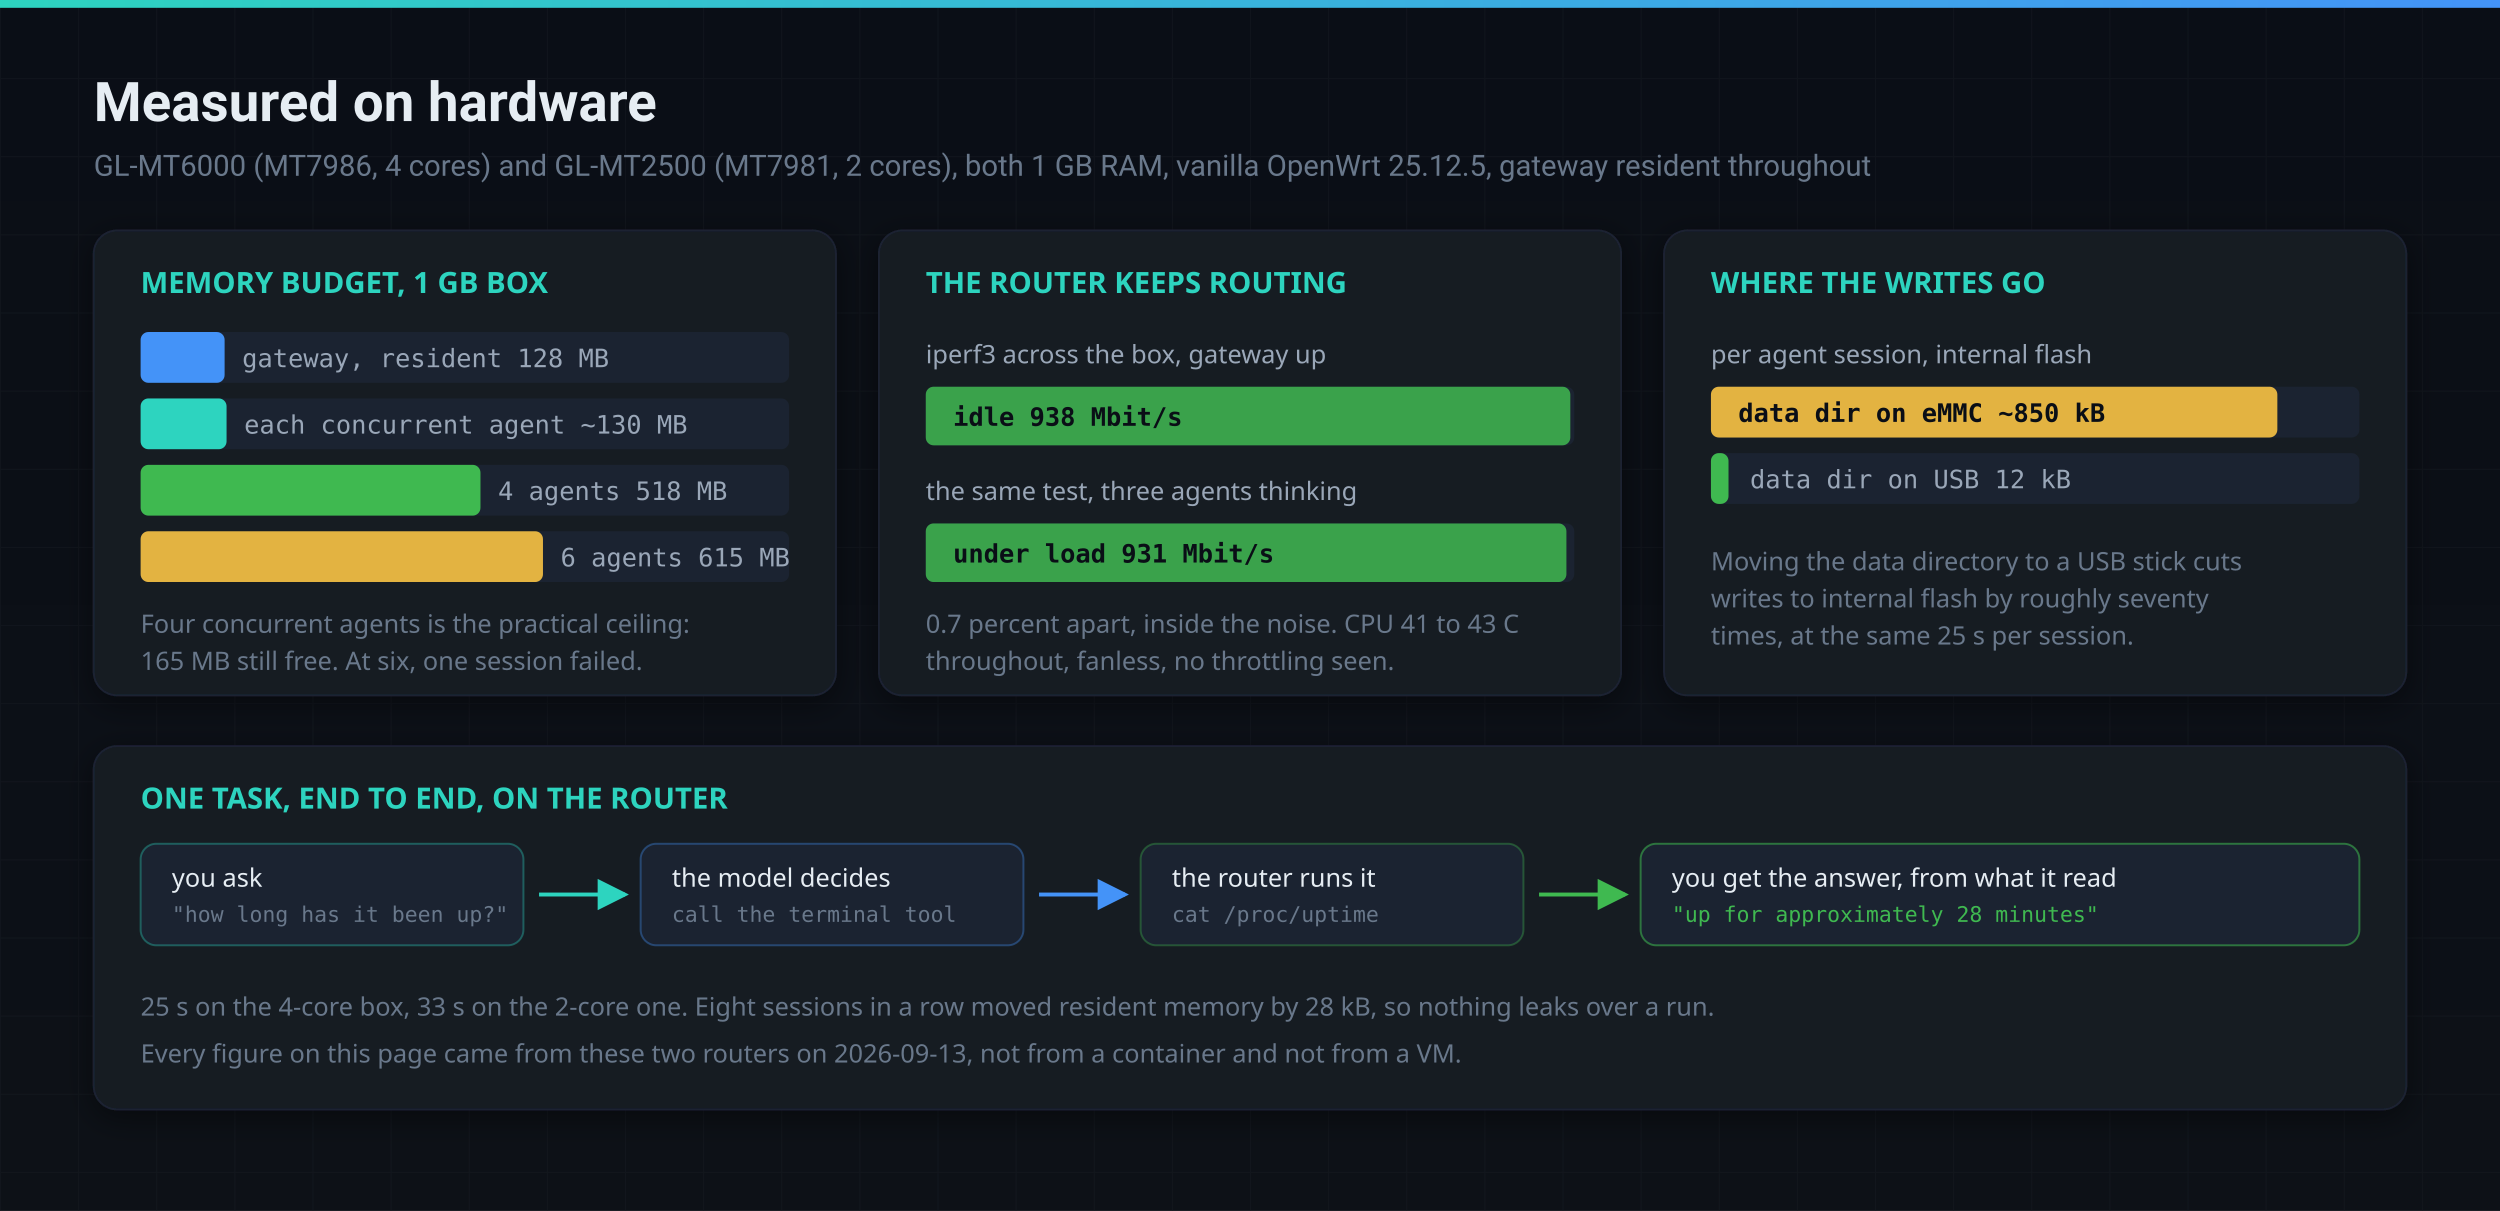
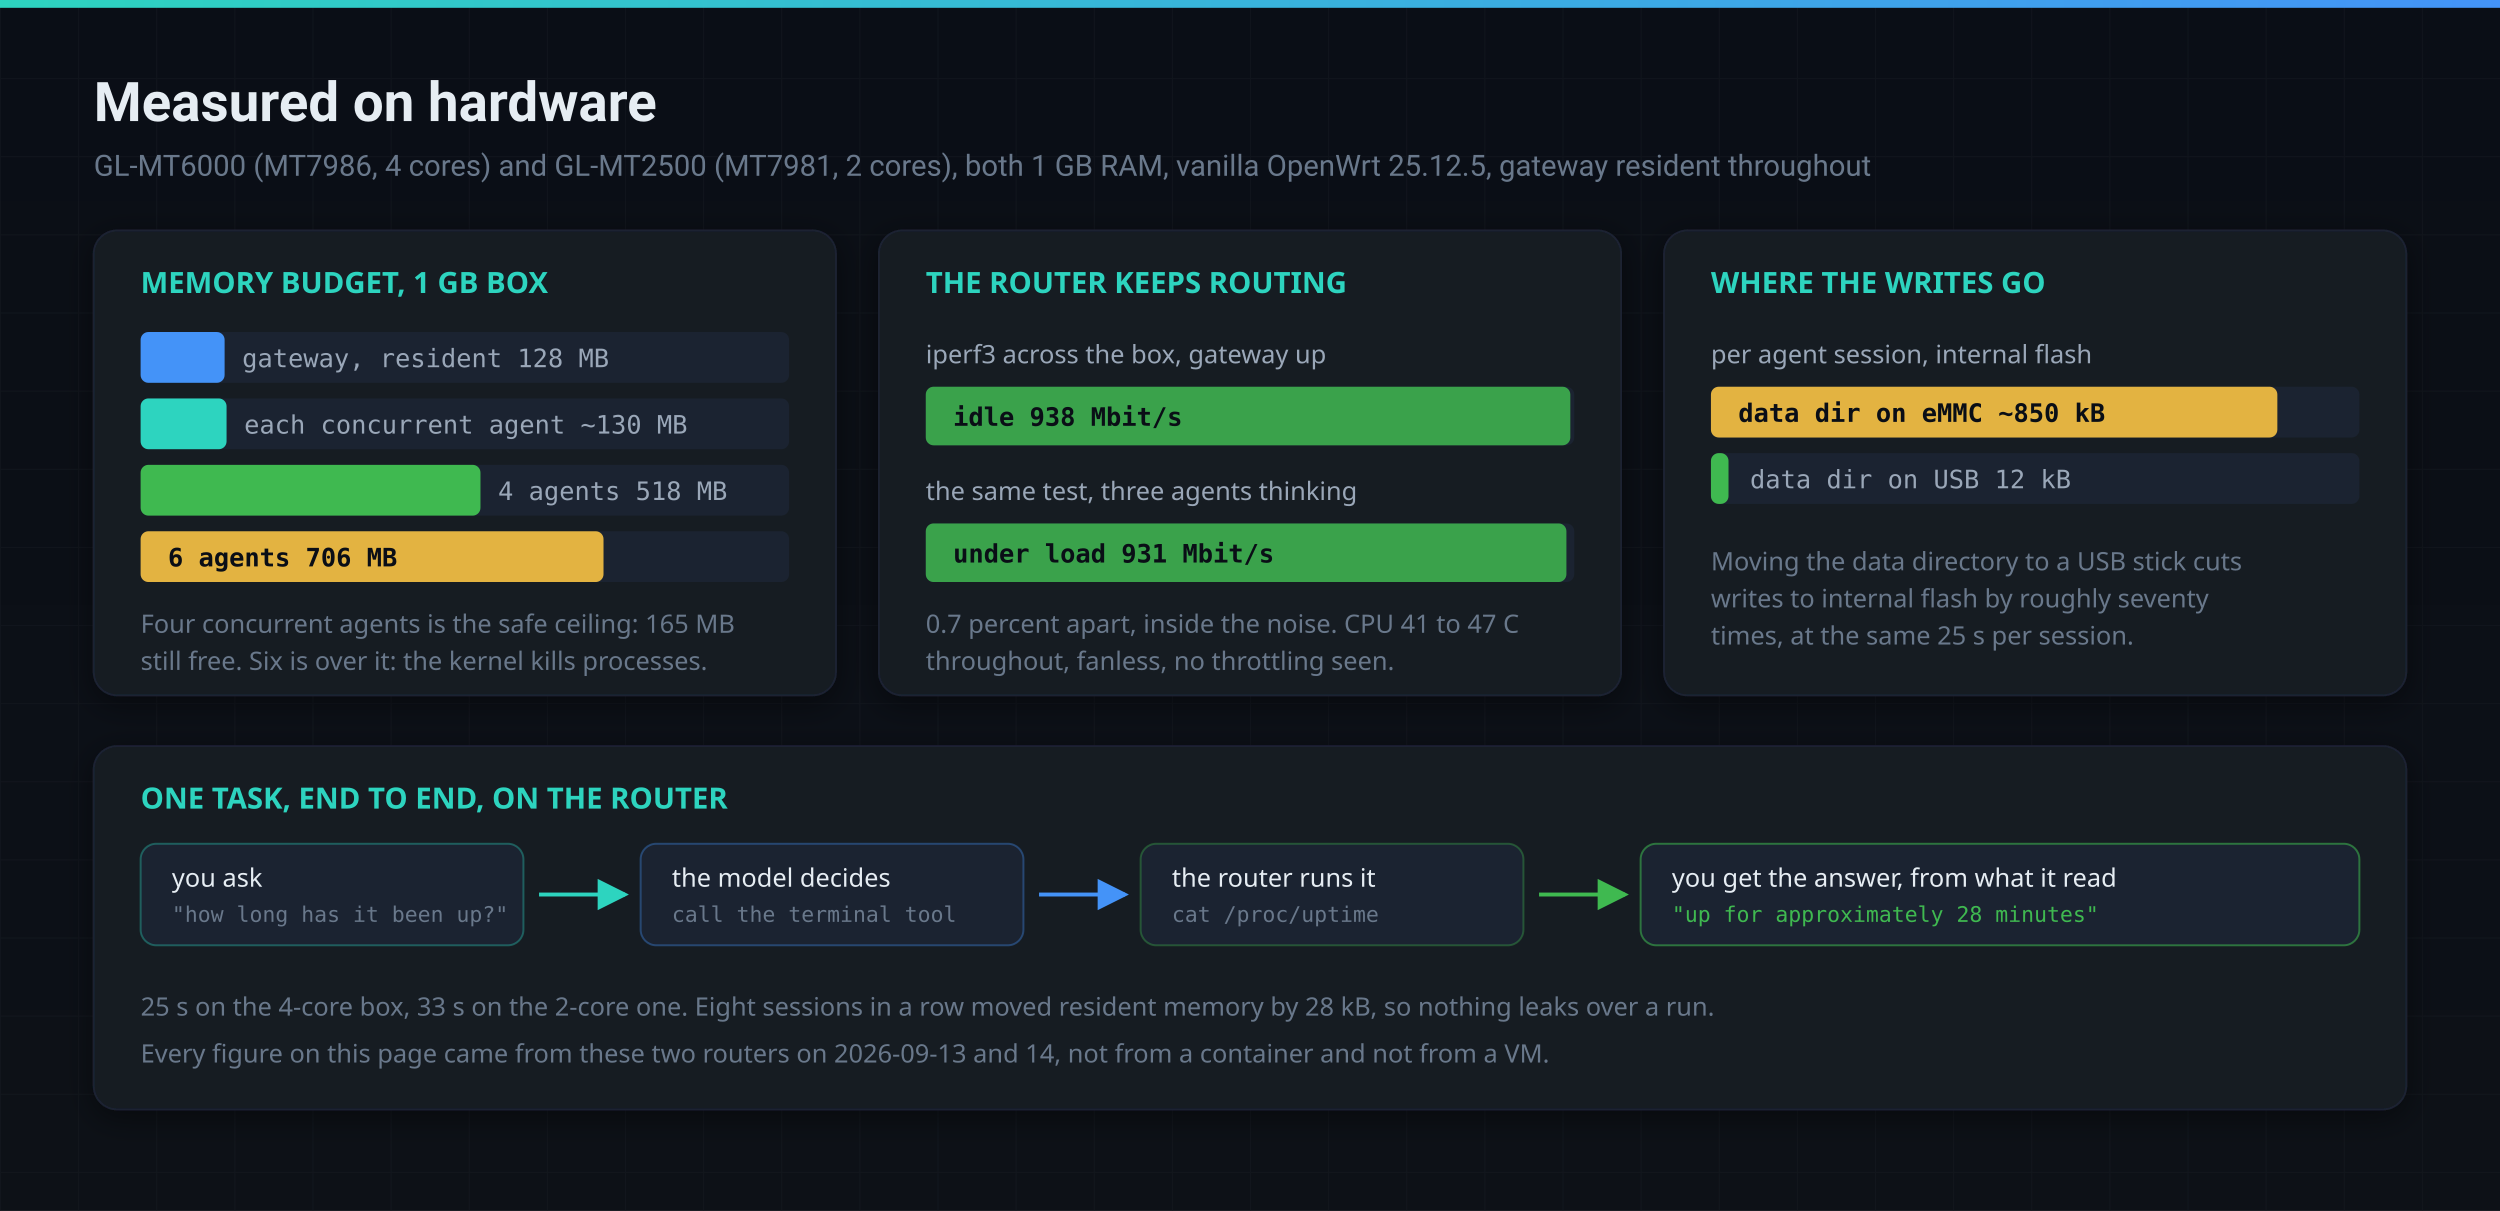
<svg xmlns="http://www.w3.org/2000/svg" width="1280" height="620" viewBox="0 0 1280 620" role="img" aria-label="Measured on two GL.iNet routers: memory per agent, throughput under load, temperature, and where the writes go">
  <defs>
    <linearGradient id="bg" x1="0" y1="0" x2="0" y2="1">
      <stop offset="0" stop-color="#0a0e16" />
      <stop offset="1" stop-color="#0d1117" />
    </linearGradient>
    <linearGradient id="accent" x1="0" y1="0" x2="1" y2="0">
      <stop offset="0" stop-color="#2dd4bf" />
      <stop offset="1" stop-color="#4493f8" />
    </linearGradient>
    <pattern id="grid" width="40" height="40" patternUnits="userSpaceOnUse">
      <path d="M 40 0 L 0 0 0 40" fill="none" stroke="#161b22" stroke-width="1" />
    </pattern>
    <filter id="soft" x="-20%" y="-20%" width="140%" height="140%">
      <feDropShadow dx="0" dy="4" stdDeviation="8" flood-color="#000000" flood-opacity="0.45" />
    </filter>
  </defs>
  <rect x="0" y="0" width="1280" height="620" fill="url(#bg)" />
  <rect x="0" y="0" width="1280" height="620" fill="url(#grid)" opacity="0.5" />
  <rect x="0" y="0" width="1280" height="4" fill="url(#accent)" />
  <text x="48" y="62" font-family="ui-sans-serif,system-ui,Segoe UI,Roboto,sans-serif" font-size="28" font-weight="600" fill="#e6edf3">Measured on hardware</text>
  <text x="48" y="90" font-family="ui-sans-serif,system-ui,Segoe UI,Roboto,sans-serif" font-size="15" fill="#69788b">GL-MT6000 (MT7986, 4 cores) and GL-MT2500 (MT7981, 2 cores), both 1 GB RAM, vanilla OpenWrt 25.12.5, gateway resident throughout</text>
  <rect x="48" y="118" width="380" height="238" rx="12" fill="#141a23" stroke="#1b2331" filter="url(#soft)" />
  <text x="72" y="150" font-family="ui-sans-serif,system-ui,sans-serif" font-size="15" font-weight="600" fill="#2dd4bf">MEMORY BUDGET, 1 GB BOX</text>
  <rect x="72" y="170" width="332" height="26" rx="4" fill="#1b2331" />
  <rect x="72" y="170" width="43" height="26" rx="4" fill="#4493f8" />
  <text x="124" y="188" font-family="ui-monospace,SFMono-Regular,Menlo,monospace" font-size="13" fill="#9aa7b8">gateway, resident  128 MB</text>
  <rect x="72" y="204" width="332" height="26" rx="4" fill="#1b2331" />
  <rect x="72" y="204" width="44" height="26" rx="4" fill="#2dd4bf" />
  <text x="125" y="222" font-family="ui-monospace,SFMono-Regular,Menlo,monospace" font-size="13" fill="#9aa7b8">each concurrent agent  ~130 MB</text>
  <rect x="72" y="238" width="332" height="26" rx="4" fill="#1b2331" />
  <rect x="72" y="238" width="174" height="26" rx="4" fill="#3fb950" />
  <text x="255" y="256" font-family="ui-monospace,SFMono-Regular,Menlo,monospace" font-size="13" fill="#9aa7b8">4 agents  518 MB</text>
  <rect x="72" y="272" width="332" height="26" rx="4" fill="#1b2331" />
-   <rect x="72" y="272" width="206" height="26" rx="4" fill="#e3b341" />
-   <text x="287" y="290" font-family="ui-monospace,SFMono-Regular,Menlo,monospace" font-size="13" fill="#9aa7b8">6 agents  615 MB</text>
-   <text x="72" y="324" font-family="ui-sans-serif,system-ui,sans-serif" font-size="13" fill="#69788b">Four concurrent agents is the practical ceiling:</text>
-   <text x="72" y="343" font-family="ui-sans-serif,system-ui,sans-serif" font-size="13" fill="#69788b">165 MB still free. At six, one session failed.</text>
+   <rect x="72" y="272" width="237" height="26" rx="4" fill="#e3b341" />
+   <text x="86" y="290" font-family="ui-monospace,SFMono-Regular,Menlo,monospace" font-size="13" fill="#0a0e16" font-weight="600">6 agents  706 MB</text>
+   <text x="72" y="324" font-family="ui-sans-serif,system-ui,sans-serif" font-size="13" fill="#69788b">Four concurrent agents is the safe ceiling: 165 MB</text>
+   <text x="72" y="343" font-family="ui-sans-serif,system-ui,sans-serif" font-size="13" fill="#69788b">still free. Six is over it: the kernel kills processes.</text>
  <rect x="450" y="118" width="380" height="238" rx="12" fill="#141a23" stroke="#1b2331" filter="url(#soft)" />
  <text x="474" y="150" font-family="ui-sans-serif,system-ui,sans-serif" font-size="15" font-weight="600" fill="#2dd4bf">THE ROUTER KEEPS ROUTING</text>
  <text x="474" y="186" font-family="ui-sans-serif,system-ui,sans-serif" font-size="13" fill="#9aa7b8">iperf3 across the box, gateway up</text>
  <rect x="474" y="198" width="332" height="30" rx="4" fill="#1b2331" />
  <rect x="474" y="198" width="330" height="30" rx="4" fill="#3fb950" opacity="0.85" />
  <text x="488" y="218" font-family="ui-monospace,SFMono-Regular,Menlo,monospace" font-size="13" fill="#0a0e16" font-weight="600">idle          938 Mbit/s</text>
  <text x="474" y="256" font-family="ui-sans-serif,system-ui,sans-serif" font-size="13" fill="#9aa7b8">the same test, three agents thinking</text>
  <rect x="474" y="268" width="332" height="30" rx="4" fill="#1b2331" />
  <rect x="474" y="268" width="328" height="30" rx="4" fill="#3fb950" opacity="0.85" />
  <text x="488" y="288" font-family="ui-monospace,SFMono-Regular,Menlo,monospace" font-size="13" fill="#0a0e16" font-weight="600">under load    931 Mbit/s</text>
-   <text x="474" y="324" font-family="ui-sans-serif,system-ui,sans-serif" font-size="13" fill="#69788b">0.7 percent apart, inside the noise. CPU 41 to 43 C</text>
+   <text x="474" y="324" font-family="ui-sans-serif,system-ui,sans-serif" font-size="13" fill="#69788b">0.7 percent apart, inside the noise. CPU 41 to 47 C</text>
  <text x="474" y="343" font-family="ui-sans-serif,system-ui,sans-serif" font-size="13" fill="#69788b">throughout, fanless, no throttling seen.</text>
  <rect x="852" y="118" width="380" height="238" rx="12" fill="#141a23" stroke="#1b2331" filter="url(#soft)" />
  <text x="876" y="150" font-family="ui-sans-serif,system-ui,sans-serif" font-size="15" font-weight="600" fill="#2dd4bf">WHERE THE WRITES GO</text>
  <text x="876" y="186" font-family="ui-sans-serif,system-ui,sans-serif" font-size="13" fill="#9aa7b8">per agent session, internal flash</text>
  <rect x="876" y="198" width="332" height="26" rx="4" fill="#1b2331" />
  <rect x="876" y="198" width="290" height="26" rx="4" fill="#e3b341" />
  <text x="890" y="216" font-family="ui-monospace,SFMono-Regular,Menlo,monospace" font-size="13" fill="#0a0e16" font-weight="600">data dir on eMMC    ~850 kB</text>
  <rect x="876" y="232" width="332" height="26" rx="4" fill="#1b2331" />
  <rect x="876" y="232" width="9" height="26" rx="4" fill="#3fb950" />
  <text x="896" y="250" font-family="ui-monospace,SFMono-Regular,Menlo,monospace" font-size="13" fill="#9aa7b8">data dir on USB       12 kB</text>
  <text x="876" y="292" font-family="ui-sans-serif,system-ui,sans-serif" font-size="13" fill="#69788b">Moving the data directory to a USB stick cuts</text>
  <text x="876" y="311" font-family="ui-sans-serif,system-ui,sans-serif" font-size="13" fill="#69788b">writes to internal flash by roughly seventy</text>
  <text x="876" y="330" font-family="ui-sans-serif,system-ui,sans-serif" font-size="13" fill="#69788b">times, at the same 25 s per session.</text>
  <rect x="48" y="382" width="1184" height="186" rx="12" fill="#141a23" stroke="#1b2331" filter="url(#soft)" />
  <text x="72" y="414" font-family="ui-sans-serif,system-ui,sans-serif" font-size="15" font-weight="600" fill="#2dd4bf">ONE TASK, END TO END, ON THE ROUTER</text>
  <rect x="72" y="432" width="196" height="52" rx="8" fill="#1b2331" stroke="#2dd4bf" stroke-opacity="0.35" />
  <text x="88" y="454" font-family="ui-sans-serif,system-ui,sans-serif" font-size="13" fill="#e6edf3">you ask</text>
  <text x="88" y="472" font-family="ui-monospace,SFMono-Regular,Menlo,monospace" font-size="11" fill="#69788b">"how long has it been up?"</text>
  <path d="M 276 458 L 320 458" stroke="#2dd4bf" stroke-width="2" fill="none" marker-end="url(#a1)" />
  <defs>
    <marker id="a1" markerWidth="8" markerHeight="8" refX="7" refY="4" orient="auto">
      <path d="M0,0 L8,4 L0,8 z" fill="#2dd4bf" />
    </marker>
  </defs>
  <rect x="328" y="432" width="196" height="52" rx="8" fill="#1b2331" stroke="#4493f8" stroke-opacity="0.35" />
  <text x="344" y="454" font-family="ui-sans-serif,system-ui,sans-serif" font-size="13" fill="#e6edf3">the model decides</text>
  <text x="344" y="472" font-family="ui-monospace,SFMono-Regular,Menlo,monospace" font-size="11" fill="#69788b">call the terminal tool</text>
  <path d="M 532 458 L 576 458" stroke="#4493f8" stroke-width="2" fill="none" marker-end="url(#a2)" />
  <defs>
    <marker id="a2" markerWidth="8" markerHeight="8" refX="7" refY="4" orient="auto">
      <path d="M0,0 L8,4 L0,8 z" fill="#4493f8" />
    </marker>
  </defs>
  <rect x="584" y="432" width="196" height="52" rx="8" fill="#1b2331" stroke="#3fb950" stroke-opacity="0.35" />
  <text x="600" y="454" font-family="ui-sans-serif,system-ui,sans-serif" font-size="13" fill="#e6edf3">the router runs it</text>
  <text x="600" y="472" font-family="ui-monospace,SFMono-Regular,Menlo,monospace" font-size="11" fill="#69788b">cat /proc/uptime</text>
  <path d="M 788 458 L 832 458" stroke="#3fb950" stroke-width="2" fill="none" marker-end="url(#a3)" />
  <defs>
    <marker id="a3" markerWidth="8" markerHeight="8" refX="7" refY="4" orient="auto">
      <path d="M0,0 L8,4 L0,8 z" fill="#3fb950" />
    </marker>
  </defs>
  <rect x="840" y="432" width="368" height="52" rx="8" fill="#1b2331" stroke="#3fb950" stroke-opacity="0.55" />
  <text x="856" y="454" font-family="ui-sans-serif,system-ui,sans-serif" font-size="13" fill="#e6edf3">you get the answer, from what it read</text>
  <text x="856" y="472" font-family="ui-monospace,SFMono-Regular,Menlo,monospace" font-size="11" fill="#3fb950">"up for approximately 28 minutes"</text>
  <text x="72" y="520" font-family="ui-sans-serif,system-ui,sans-serif" font-size="13" fill="#69788b">25 s on the 4-core box, 33 s on the 2-core one. Eight sessions in a row moved resident memory by 28 kB, so nothing leaks over a run.</text>
-   <text x="72" y="544" font-family="ui-sans-serif,system-ui,sans-serif" font-size="13" fill="#69788b">Every figure on this page came from these two routers on 2026-09-13, not from a container and not from a VM.</text>
+   <text x="72" y="544" font-family="ui-sans-serif,system-ui,sans-serif" font-size="13" fill="#69788b">Every figure on this page came from these two routers on 2026-09-13 and 14, not from a container and not from a VM.</text>
</svg>
